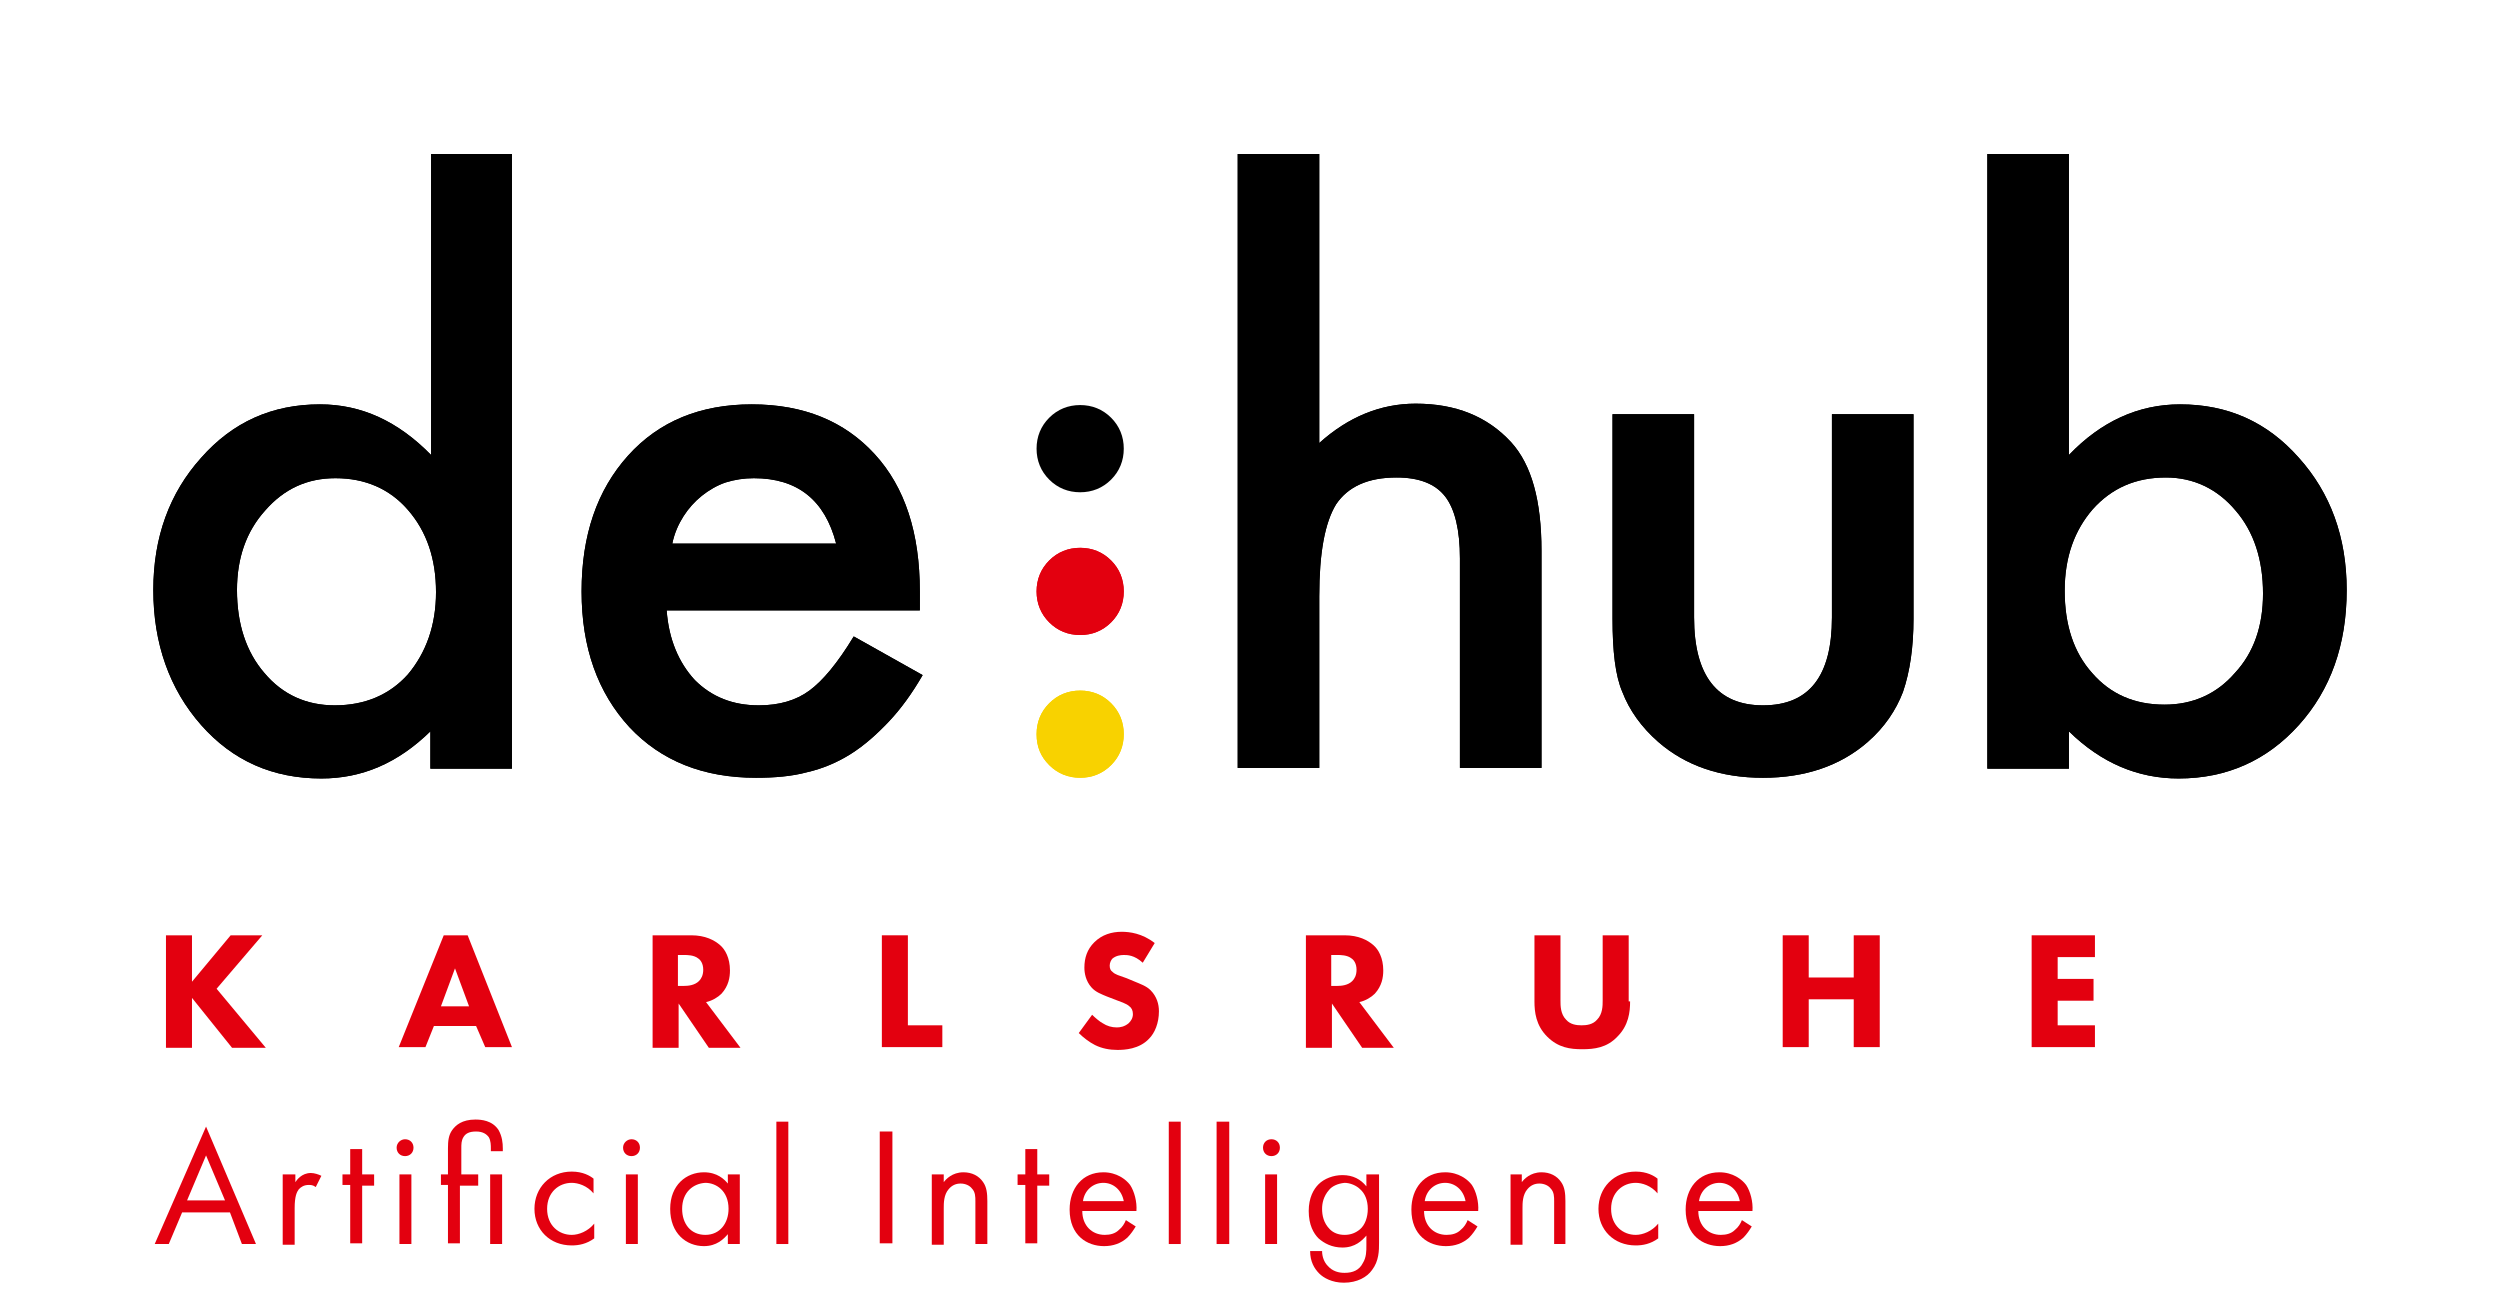
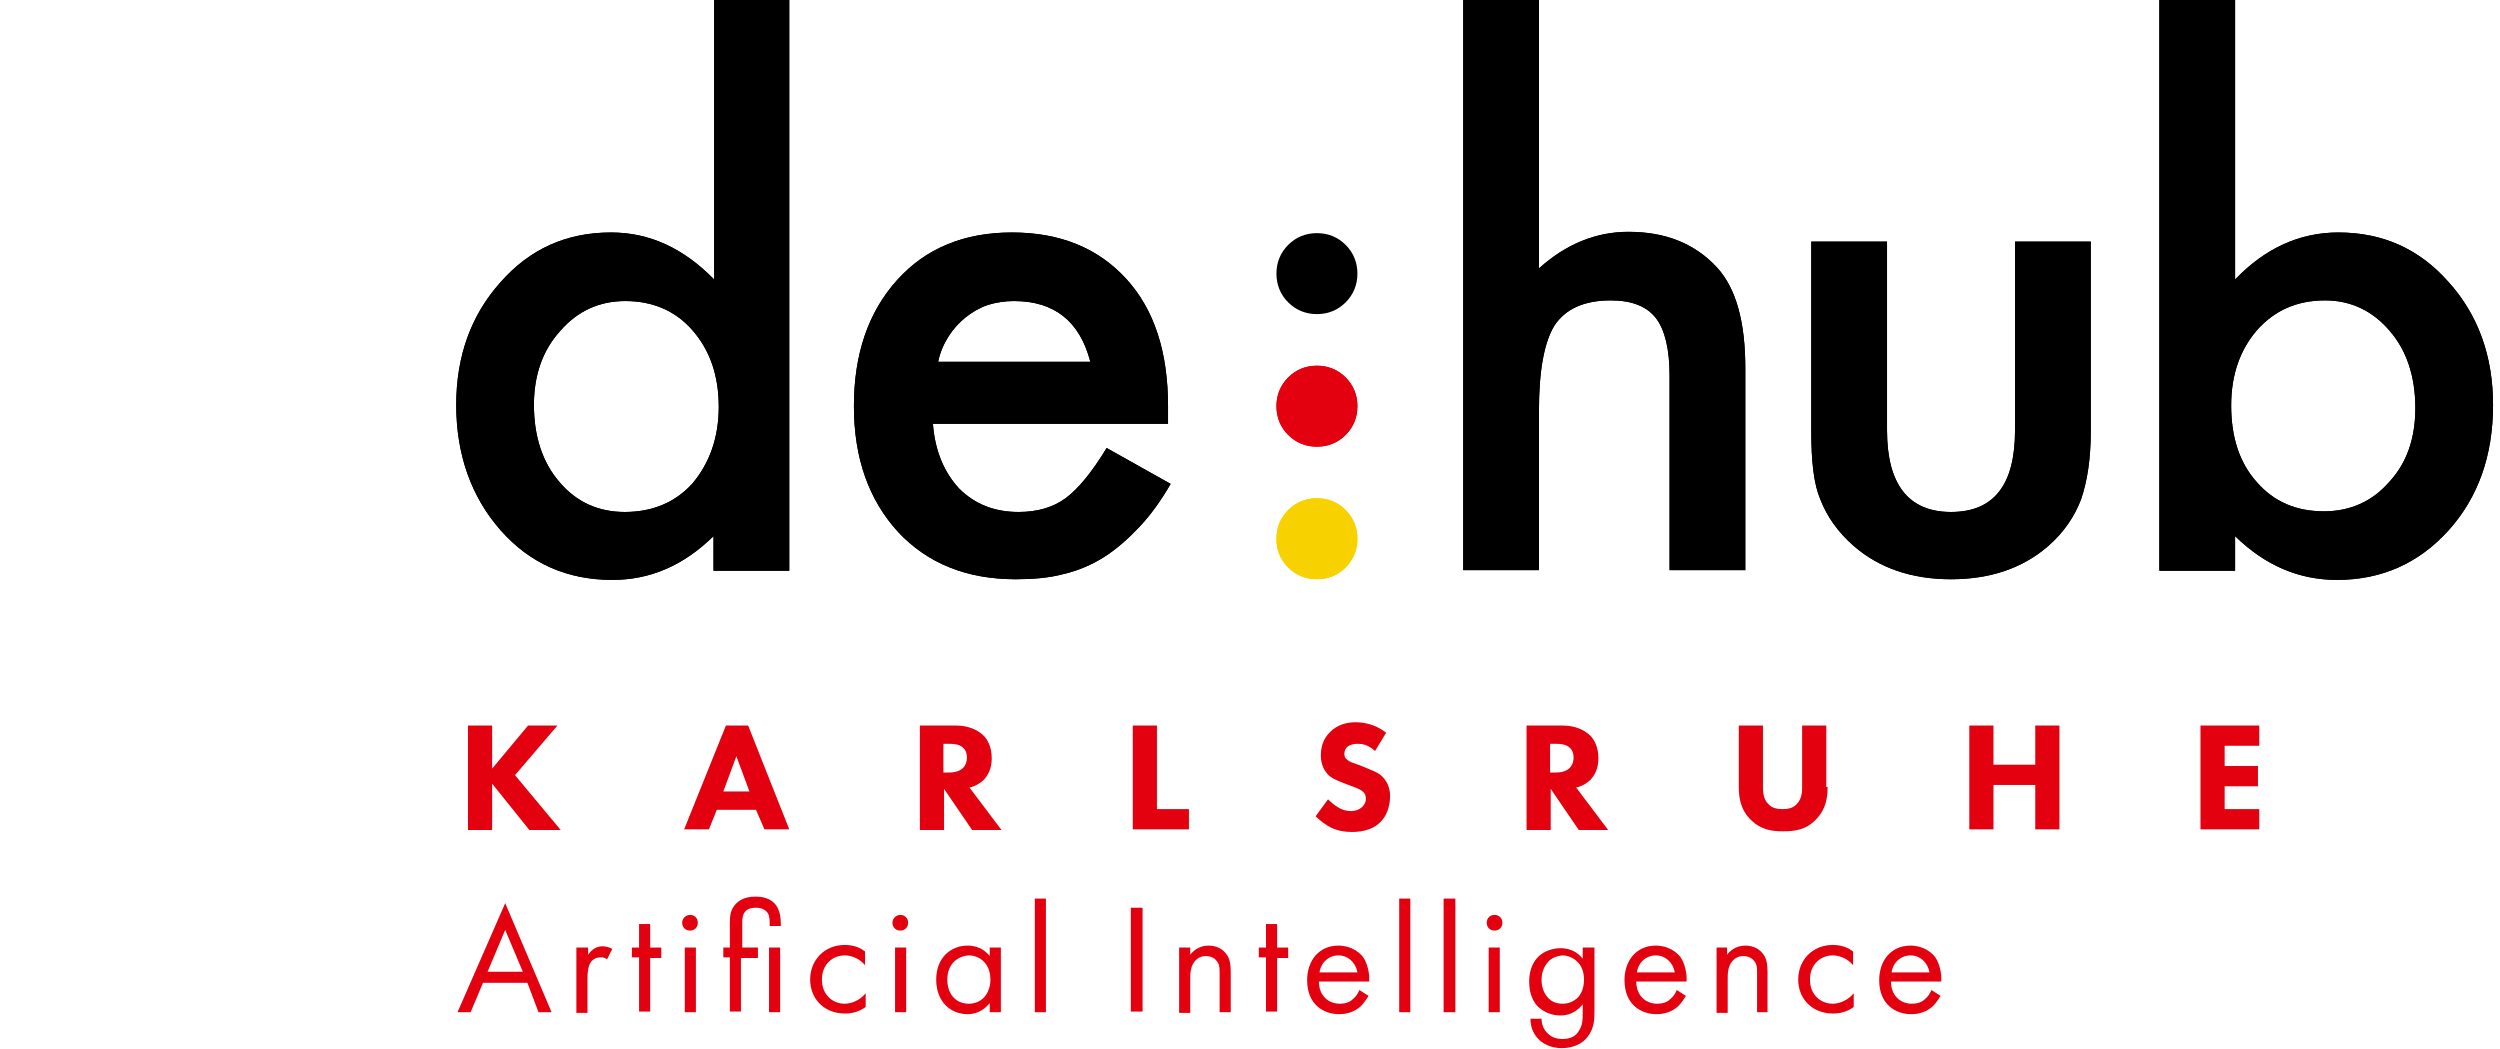
- <svg xmlns="http://www.w3.org/2000/svg" xmlns:xlink="http://www.w3.org/1999/xlink" version="1.1" id="Layer_1" x="0px" y="0px" viewBox="0 0 355.5 184.7" style="enable-background:new 0 0 355.5 184.7;" xml:space="preserve">
-   <style type="text/css">
+ <svg xmlns="http://www.w3.org/2000/svg" xmlns:xlink="http://www.w3.org/1999/xlink" version="1.1" id="Layer_1" x="0px" y="0px" viewBox="0 0 200 83.85" xml:space="preserve" width="200" height="83.85">
+   <defs id="defs165" />
+   <style type="text/css" id="style2">
	.st0{fill:#E3000F;}
	.st1{clip-path:url(#SVGID_1_);}
	.st2{clip-path:url(#SVGID_2_);}
	.st3{clip-path:url(#SVGID_3_);}
	.st4{clip-path:url(#SVGID_4_);}
	.st5{clip-path:url(#SVGID_5_);}
	.st6{clip-path:url(#SVGID_6_);fill:#E3000F;}
	.st7{clip-path:url(#SVGID_7_);fill:#F8D200;}
	.st8{clip-path:url(#SVGID_8_);}
</style>
-   <g>
-     <g>
-       <path class="st0" d="M27.3,139.6l5.5-6.6h4.5l-6.5,7.6l7,8.4H33l-5.7-7.1v7.1h-3.7V133h3.7V139.6z" />
-       <path class="st0" d="M67.7,145.9h-6l-1.2,3h-3.8l6.4-15.9h3.4l6.3,15.9h-3.8L67.7,145.9z M66.7,143.1l-2-5.4l-2,5.4H66.7z" />
-       <path class="st0" d="M98.3,133c2,0,3.3,0.7,4.1,1.4c0.7,0.6,1.4,1.8,1.4,3.6c0,1-0.2,2.2-1.2,3.3c-0.5,0.5-1.3,1-2.2,1.2l4.9,6.5    h-4.5l-4.3-6.3v6.3h-3.7V133H98.3z M96.4,140.2h0.8c0.7,0,1.6-0.1,2.2-0.7c0.3-0.3,0.6-0.8,0.6-1.6c0-0.9-0.4-1.4-0.7-1.6    c-0.6-0.5-1.6-0.5-2-0.5h-0.9V140.2z" />
-       <path class="st0" d="M129.1,133v12.8h4.9v3.1h-8.6V133H129.1z" />
-       <path class="st0" d="M162.5,136.9c-1.2-1.1-2.2-1.1-2.7-1.1c-0.5,0-1.1,0.1-1.6,0.5c-0.2,0.2-0.4,0.6-0.4,1c0,0.4,0.1,0.7,0.4,0.9    c0.4,0.4,0.9,0.5,2,0.9l1.2,0.5c0.7,0.3,1.6,0.6,2.2,1.2c0.9,0.9,1.2,2,1.2,3c0,1.7-0.6,3.1-1.4,3.9c-1.4,1.5-3.5,1.6-4.5,1.6    c-1.1,0-2.2-0.2-3.2-0.7c-0.8-0.4-1.7-1.1-2.3-1.7l1.9-2.6c0.4,0.4,1.1,1,1.5,1.2c0.6,0.4,1.3,0.6,2,0.6c0.5,0,1.1-0.1,1.7-0.6    c0.3-0.3,0.6-0.7,0.6-1.3c0-0.5-0.2-0.9-0.5-1.1c-0.4-0.4-1.4-0.7-1.9-0.9l-1.3-0.5c-0.7-0.3-1.6-0.6-2.2-1.3c-0.8-0.9-1-2-1-2.8    c0-1.4,0.4-2.6,1.4-3.6c1.1-1.1,2.5-1.5,3.9-1.5c1.1,0,2.9,0.2,4.7,1.6L162.5,136.9z" />
-       <path class="st0" d="M191.2,133c2,0,3.3,0.7,4.1,1.4c0.7,0.6,1.4,1.8,1.4,3.6c0,1-0.2,2.2-1.2,3.3c-0.5,0.5-1.3,1-2.2,1.2l4.9,6.5    h-4.5l-4.3-6.3v6.3h-3.7V133H191.2z M189.3,140.2h0.8c0.7,0,1.6-0.1,2.2-0.7c0.3-0.3,0.6-0.8,0.6-1.6c0-0.9-0.4-1.4-0.7-1.6    c-0.6-0.5-1.6-0.5-2-0.5h-0.9V140.2z" />
-       <path class="st0" d="M231.8,142.4c0,1.5-0.2,3.4-1.8,5c-1.5,1.6-3.3,1.8-5,1.8c-1.7,0-3.4-0.2-5-1.8c-1.6-1.6-1.8-3.5-1.8-5V133    h3.7v9.3c0,0.7,0,1.9,0.8,2.7c0.6,0.7,1.5,0.8,2.2,0.8c0.7,0,1.6-0.1,2.2-0.8c0.8-0.8,0.8-2,0.8-2.7V133h3.7V142.4z" />
-       <path class="st0" d="M257.2,139h6.4V133h3.7v15.9h-3.7v-6.8h-6.4v6.8h-3.7V133h3.7V139z" />
-       <path class="st0" d="M297.9,136.1h-5.3v3.1h5.1v3.1h-5.1v3.5h5.3v3.1h-9V133h9V136.1z" />
-       <path class="st0" d="M32.7,172.4h-6.8l-1.9,4.5h-2l7.3-16.7l7.1,16.7h-2L32.7,172.4z M32,170.7l-2.7-6.4l-2.7,6.4H32z" />
-       <path class="st0" d="M40.3,167H42v1.1c0.2-0.3,0.9-1.3,2.2-1.3c0.5,0,1.1,0.2,1.5,0.4l-0.8,1.6c-0.4-0.3-0.7-0.3-1-0.3    c-0.7,0-1.1,0.3-1.4,0.6c-0.3,0.4-0.6,1-0.6,2.7v5.2h-1.7V167z" />
-       <path class="st0" d="M51.5,168.5v8.3h-1.7v-8.3h-1.1V167h1.1v-3.6h1.7v3.6h1.7v1.6H51.5z" />
-       <path class="st0" d="M57.6,162c0.7,0,1.2,0.5,1.2,1.2c0,0.7-0.5,1.2-1.2,1.2c-0.7,0-1.2-0.5-1.2-1.2C56.4,162.5,57,162,57.6,162z     M58.5,167v9.9h-1.7V167H58.5z" />
-       <path class="st0" d="M65.4,168.5v8.3h-1.7v-8.3h-1V167h1v-3.7c0-1.1,0.1-1.9,0.6-2.6c0.5-0.7,1.4-1.5,3.3-1.5    c0.8,0,2.4,0.1,3.3,1.5c0.5,0.9,0.6,1.8,0.6,2.6v0.4h-1.7v-0.4c0-0.4,0-1.1-0.3-1.6c-0.3-0.4-0.8-0.8-1.8-0.8    c-1,0-1.5,0.3-1.8,0.8c-0.3,0.5-0.3,1-0.3,1.6v3.7h2.4v1.6H65.4z M71.4,167v9.9h-1.7V167H71.4z" />
-       <path class="st0" d="M84.4,169.7c-0.9-1.1-2.2-1.5-3.1-1.5c-1.8,0-3.5,1.3-3.5,3.7c0,2.4,1.7,3.7,3.5,3.7c1,0,2.3-0.5,3.2-1.6v2.1    c-1.1,0.8-2.2,1-3.2,1c-3.1,0-5.3-2.2-5.3-5.2c0-3,2.2-5.3,5.3-5.3c1.6,0,2.6,0.6,3.1,1V169.7z" />
-       <path class="st0" d="M89.8,162c0.7,0,1.2,0.5,1.2,1.2c0,0.7-0.5,1.2-1.2,1.2c-0.7,0-1.2-0.5-1.2-1.2C88.6,162.5,89.2,162,89.8,162    z M90.7,167v9.9H89V167H90.7z" />
-       <path class="st0" d="M103.5,167h1.7v9.9h-1.7v-1.4c-0.6,0.7-1.6,1.7-3.4,1.7c-2.5,0-4.8-1.8-4.8-5.3c0-3.4,2.3-5.2,4.8-5.2    c1.9,0,2.9,1,3.4,1.6V167z M97,171.9c0,2.1,1.2,3.7,3.3,3.7c2.1,0,3.3-1.7,3.3-3.7c0-2.6-1.8-3.7-3.3-3.7    C98.6,168.3,97,169.5,97,171.9z" />
-       <path class="st0" d="M112.1,159.5v17.4h-1.7v-17.4H112.1z" />
-       <path class="st0" d="M126.9,160.9v15.9h-1.8v-15.9H126.9z" />
-       <path class="st0" d="M132.5,167h1.7v1.1c0.3-0.4,1.2-1.4,2.8-1.4c1.2,0,2.2,0.5,2.8,1.4c0.5,0.7,0.6,1.6,0.6,2.7v6.1h-1.7v-6.1    c0-0.6,0-1.3-0.5-1.8c-0.3-0.4-0.9-0.7-1.6-0.7c-0.6,0-1.2,0.2-1.7,0.8c-0.7,0.8-0.7,2-0.7,2.7v5.2h-1.7V167z" />
-       <path class="st0" d="M147.5,168.5v8.3h-1.7v-8.3h-1.1V167h1.1v-3.6h1.7v3.6h1.7v1.6H147.5z" />
-       <path class="st0" d="M161.5,174.4c-0.3,0.5-0.7,1.1-1.2,1.6c-0.9,0.8-2,1.2-3.3,1.2c-2.4,0-4.9-1.5-4.9-5.2c0-3,1.8-5.3,4.8-5.3    c1.9,0,3.2,1,3.8,1.8c0.6,0.9,1,2.4,0.9,3.7h-7.7c0,2.1,1.4,3.4,3.2,3.4c0.8,0,1.5-0.2,2-0.7c0.5-0.4,0.8-0.9,1-1.4L161.5,174.4z     M159.8,170.8c-0.3-1.6-1.5-2.6-2.9-2.6c-1.5,0-2.7,1.1-2.9,2.6H159.8z" />
-       <path class="st0" d="M167.9,159.5v17.4h-1.7v-17.4H167.9z" />
-       <path class="st0" d="M174.8,159.5v17.4H173v-17.4H174.8z" />
-       <path class="st0" d="M180.8,162c0.7,0,1.2,0.5,1.2,1.2c0,0.7-0.5,1.2-1.2,1.2s-1.2-0.5-1.2-1.2C179.6,162.5,180.1,162,180.8,162z     M181.6,167v9.9h-1.7V167H181.6z" />
-       <path class="st0" d="M194.4,167h1.7v9.7c0,1.1,0,2.6-1,3.9c-0.7,1-2.1,1.8-4,1.8c-1.7,0-2.9-0.7-3.5-1.3c-0.7-0.7-1.3-1.7-1.3-3.2    h1.7c0,0.8,0.3,1.6,0.8,2.1c0.7,0.8,1.6,1,2.4,1c1.2,0,2.1-0.4,2.6-1.4c0.5-0.8,0.5-1.7,0.5-2.5v-1.4c-0.6,0.7-1.6,1.7-3.4,1.7    c-1.5,0-2.6-0.6-3.4-1.3c-0.7-0.7-1.4-1.9-1.4-3.9c0-1.9,0.7-3.1,1.4-3.8c0.8-0.8,2.1-1.3,3.4-1.3c1.5,0,2.6,0.6,3.4,1.6V167z     M189,169.2c-0.8,0.9-1,1.9-1,2.7c0,0.9,0.2,2,1.1,2.9c0.5,0.5,1.2,0.8,2.1,0.8s1.6-0.3,2.2-0.8c0.7-0.6,1.1-1.7,1.1-2.9    c0-1.2-0.4-2.2-1.1-2.8c-0.5-0.5-1.4-0.9-2.2-0.9C190.2,168.3,189.4,168.7,189,169.2z" />
-       <path class="st0" d="M210.1,174.4c-0.3,0.5-0.7,1.1-1.2,1.6c-0.9,0.8-2,1.2-3.3,1.2c-2.4,0-4.9-1.5-4.9-5.2c0-3,1.8-5.3,4.8-5.3    c1.9,0,3.2,1,3.8,1.8c0.6,0.9,1,2.4,0.9,3.7h-7.7c0,2.1,1.4,3.4,3.2,3.4c0.8,0,1.5-0.2,2-0.7c0.5-0.4,0.8-0.9,1-1.4L210.1,174.4z     M208.4,170.8c-0.3-1.6-1.5-2.6-2.9-2.6c-1.5,0-2.7,1.1-2.9,2.6H208.4z" />
-       <path class="st0" d="M214.7,167h1.7v1.1c0.3-0.4,1.2-1.4,2.8-1.4c1.2,0,2.2,0.5,2.8,1.4c0.5,0.7,0.6,1.6,0.6,2.7v6.1H221v-6.1    c0-0.6,0-1.3-0.5-1.8c-0.3-0.4-0.9-0.7-1.6-0.7c-0.6,0-1.2,0.2-1.7,0.8c-0.7,0.8-0.7,2-0.7,2.7v5.2h-1.7V167z" />
-       <path class="st0" d="M235.7,169.7c-0.9-1.1-2.2-1.5-3.1-1.5c-1.8,0-3.5,1.3-3.5,3.7c0,2.4,1.7,3.7,3.5,3.7c1,0,2.3-0.5,3.2-1.6    v2.1c-1.1,0.8-2.2,1-3.2,1c-3.1,0-5.3-2.2-5.3-5.2c0-3,2.2-5.3,5.3-5.3c1.6,0,2.6,0.6,3.1,1V169.7z" />
-       <path class="st0" d="M249.1,174.4c-0.3,0.5-0.7,1.1-1.2,1.6c-0.9,0.8-2,1.2-3.3,1.2c-2.4,0-4.9-1.5-4.9-5.2c0-3,1.8-5.3,4.8-5.3    c1.9,0,3.2,1,3.8,1.8c0.6,0.9,1,2.4,0.9,3.7h-7.7c0,2.1,1.4,3.4,3.2,3.4c0.8,0,1.5-0.2,2-0.7c0.5-0.4,0.8-0.9,1-1.4L249.1,174.4z     M247.4,170.8c-0.3-1.6-1.5-2.6-2.9-2.6c-1.5,0-2.7,1.1-2.9,2.6H247.4z" />
+   <g id="g160" transform="matrix(0.522431,0,0,0.522431,25.10854,-11.44124)">
+     <g id="g64">
+       <path class="st0" d="m 27.3,139.6 5.5,-6.6 h 4.5 l -6.5,7.6 7,8.4 H 33 l -5.7,-7.1 v 7.1 h -3.7 v -16 h 3.7 z" id="path4" />
+       <path class="st0" d="m 67.7,145.9 h -6 l -1.2,3 H 56.7 L 63.1,133 h 3.4 l 6.3,15.9 H 69 Z m -1,-2.8 -2,-5.4 -2,5.4 z" id="path6" />
+       <path class="st0" d="m 98.3,133 c 2,0 3.3,0.7 4.1,1.4 0.7,0.6 1.4,1.8 1.4,3.6 0,1 -0.2,2.2 -1.2,3.3 -0.5,0.5 -1.3,1 -2.2,1.2 l 4.9,6.5 h -4.5 l -4.3,-6.3 v 6.3 h -3.7 v -16 z m -1.9,7.2 h 0.8 c 0.7,0 1.6,-0.1 2.2,-0.7 0.3,-0.3 0.6,-0.8 0.6,-1.6 0,-0.9 -0.4,-1.4 -0.7,-1.6 -0.6,-0.5 -1.6,-0.5 -2,-0.5 h -0.9 z" id="path8" />
+       <path class="st0" d="m 129.1,133 v 12.8 h 4.9 v 3.1 h -8.6 V 133 Z" id="path10" />
+       <path class="st0" d="m 162.5,136.9 c -1.2,-1.1 -2.2,-1.1 -2.7,-1.1 -0.5,0 -1.1,0.1 -1.6,0.5 -0.2,0.2 -0.4,0.6 -0.4,1 0,0.4 0.1,0.7 0.4,0.9 0.4,0.4 0.9,0.5 2,0.9 l 1.2,0.5 c 0.7,0.3 1.6,0.6 2.2,1.2 0.9,0.9 1.2,2 1.2,3 0,1.7 -0.6,3.1 -1.4,3.9 -1.4,1.5 -3.5,1.6 -4.5,1.6 -1.1,0 -2.2,-0.2 -3.2,-0.7 -0.8,-0.4 -1.7,-1.1 -2.3,-1.7 l 1.9,-2.6 c 0.4,0.4 1.1,1 1.5,1.2 0.6,0.4 1.3,0.6 2,0.6 0.5,0 1.1,-0.1 1.7,-0.6 0.3,-0.3 0.6,-0.7 0.6,-1.3 0,-0.5 -0.2,-0.9 -0.5,-1.1 -0.4,-0.4 -1.4,-0.7 -1.9,-0.9 l -1.3,-0.5 c -0.7,-0.3 -1.6,-0.6 -2.2,-1.3 -0.8,-0.9 -1,-2 -1,-2.8 0,-1.4 0.4,-2.6 1.4,-3.6 1.1,-1.1 2.5,-1.5 3.9,-1.5 1.1,0 2.9,0.2 4.7,1.6 z" id="path12" />
+       <path class="st0" d="m 191.2,133 c 2,0 3.3,0.7 4.1,1.4 0.7,0.6 1.4,1.8 1.4,3.6 0,1 -0.2,2.2 -1.2,3.3 -0.5,0.5 -1.3,1 -2.2,1.2 l 4.9,6.5 h -4.5 l -4.3,-6.3 v 6.3 h -3.7 v -16 z m -1.9,7.2 h 0.8 c 0.7,0 1.6,-0.1 2.2,-0.7 0.3,-0.3 0.6,-0.8 0.6,-1.6 0,-0.9 -0.4,-1.4 -0.7,-1.6 -0.6,-0.5 -1.6,-0.5 -2,-0.5 h -0.9 z" id="path14" />
+       <path class="st0" d="m 231.8,142.4 c 0,1.5 -0.2,3.4 -1.8,5 -1.5,1.6 -3.3,1.8 -5,1.8 -1.7,0 -3.4,-0.2 -5,-1.8 -1.6,-1.6 -1.8,-3.5 -1.8,-5 V 133 h 3.7 v 9.3 c 0,0.7 0,1.9 0.8,2.7 0.6,0.7 1.5,0.8 2.2,0.8 0.7,0 1.6,-0.1 2.2,-0.8 0.8,-0.8 0.8,-2 0.8,-2.7 V 133 h 3.7 v 9.4 z" id="path16" />
+       <path class="st0" d="m 257.2,139 h 6.4 v -6 h 3.7 v 15.9 h -3.7 v -6.8 h -6.4 v 6.8 h -3.7 V 133 h 3.7 z" id="path18" />
+       <path class="st0" d="m 297.9,136.1 h -5.3 v 3.1 h 5.1 v 3.1 h -5.1 v 3.5 h 5.3 v 3.1 h -9 V 133 h 9 z" id="path20" />
+       <path class="st0" d="m 32.7,172.4 h -6.8 l -1.9,4.5 h -2 l 7.3,-16.7 7.1,16.7 h -2 z m -0.7,-1.7 -2.7,-6.4 -2.7,6.4 z" id="path22" />
+       <path class="st0" d="M 40.3,167 H 42 v 1.1 c 0.2,-0.3 0.9,-1.3 2.2,-1.3 0.5,0 1.1,0.2 1.5,0.4 l -0.8,1.6 c -0.4,-0.3 -0.7,-0.3 -1,-0.3 -0.7,0 -1.1,0.3 -1.4,0.6 -0.3,0.4 -0.6,1 -0.6,2.7 v 5.2 h -1.7 v -10 z" id="path24" />
+       <path class="st0" d="m 51.5,168.5 v 8.3 h -1.7 v -8.3 H 48.7 V 167 h 1.1 v -3.6 h 1.7 v 3.6 h 1.7 v 1.6 h -1.7 z" id="path26" />
+       <path class="st0" d="m 57.6,162 c 0.7,0 1.2,0.5 1.2,1.2 0,0.7 -0.5,1.2 -1.2,1.2 -0.7,0 -1.2,-0.5 -1.2,-1.2 0,-0.7 0.6,-1.2 1.2,-1.2 z m 0.9,5 v 9.9 H 56.8 V 167 Z" id="path28" />
+       <path class="st0" d="m 65.4,168.5 v 8.3 h -1.7 v -8.3 h -1 V 167 h 1 v -3.7 c 0,-1.1 0.1,-1.9 0.6,-2.6 0.5,-0.7 1.4,-1.5 3.3,-1.5 0.8,0 2.4,0.1 3.3,1.5 0.5,0.9 0.6,1.8 0.6,2.6 v 0.4 h -1.7 v -0.4 c 0,-0.4 0,-1.1 -0.3,-1.6 -0.3,-0.4 -0.8,-0.8 -1.8,-0.8 -1,0 -1.5,0.3 -1.8,0.8 -0.3,0.5 -0.3,1 -0.3,1.6 V 167 H 68 v 1.6 h -2.6 z m 6,-1.5 v 9.9 H 69.7 V 167 Z" id="path30" />
+       <path class="st0" d="m 84.4,169.7 c -0.9,-1.1 -2.2,-1.5 -3.1,-1.5 -1.8,0 -3.5,1.3 -3.5,3.7 0,2.4 1.7,3.7 3.5,3.7 1,0 2.3,-0.5 3.2,-1.6 v 2.1 c -1.1,0.8 -2.2,1 -3.2,1 -3.1,0 -5.3,-2.2 -5.3,-5.2 0,-3 2.2,-5.3 5.3,-5.3 1.6,0 2.6,0.6 3.1,1 z" id="path32" />
+       <path class="st0" d="m 89.8,162 c 0.7,0 1.2,0.5 1.2,1.2 0,0.7 -0.5,1.2 -1.2,1.2 -0.7,0 -1.2,-0.5 -1.2,-1.2 0,-0.7 0.6,-1.2 1.2,-1.2 z m 0.9,5 v 9.9 H 89 V 167 Z" id="path34" />
+       <path class="st0" d="m 103.5,167 h 1.7 v 9.9 h -1.7 v -1.4 c -0.6,0.7 -1.6,1.7 -3.4,1.7 -2.5,0 -4.8,-1.8 -4.8,-5.3 0,-3.4 2.3,-5.2 4.8,-5.2 1.9,0 2.9,1 3.4,1.6 z m -6.5,4.9 c 0,2.1 1.2,3.7 3.3,3.7 2.1,0 3.3,-1.7 3.3,-3.7 0,-2.6 -1.8,-3.7 -3.3,-3.7 -1.7,0.1 -3.3,1.3 -3.3,3.7 z" id="path36" />
+       <path class="st0" d="m 112.1,159.5 v 17.4 h -1.7 v -17.4 z" id="path38" />
+       <path class="st0" d="m 126.9,160.9 v 15.9 h -1.8 v -15.9 z" id="path40" />
+       <path class="st0" d="m 132.5,167 h 1.7 v 1.1 c 0.3,-0.4 1.2,-1.4 2.8,-1.4 1.2,0 2.2,0.5 2.8,1.4 0.5,0.7 0.6,1.6 0.6,2.7 v 6.1 h -1.7 v -6.1 c 0,-0.6 0,-1.3 -0.5,-1.8 -0.3,-0.4 -0.9,-0.7 -1.6,-0.7 -0.6,0 -1.2,0.2 -1.7,0.8 -0.7,0.8 -0.7,2 -0.7,2.7 v 5.2 h -1.7 z" id="path42" />
+       <path class="st0" d="m 147.5,168.5 v 8.3 h -1.7 v -8.3 h -1.1 V 167 h 1.1 v -3.6 h 1.7 v 3.6 h 1.7 v 1.6 h -1.7 z" id="path44" />
+       <path class="st0" d="m 161.5,174.4 c -0.3,0.5 -0.7,1.1 -1.2,1.6 -0.9,0.8 -2,1.2 -3.3,1.2 -2.4,0 -4.9,-1.5 -4.9,-5.2 0,-3 1.8,-5.3 4.8,-5.3 1.9,0 3.2,1 3.8,1.8 0.6,0.9 1,2.4 0.9,3.7 h -7.7 c 0,2.1 1.4,3.4 3.2,3.4 0.8,0 1.5,-0.2 2,-0.7 0.5,-0.4 0.8,-0.9 1,-1.4 z m -1.7,-3.6 c -0.3,-1.6 -1.5,-2.6 -2.9,-2.6 -1.5,0 -2.7,1.1 -2.9,2.6 z" id="path46" />
+       <path class="st0" d="m 167.9,159.5 v 17.4 h -1.7 v -17.4 z" id="path48" />
+       <path class="st0" d="m 174.8,159.5 v 17.4 H 173 v -17.4 z" id="path50" />
+       <path class="st0" d="m 180.8,162 c 0.7,0 1.2,0.5 1.2,1.2 0,0.7 -0.5,1.2 -1.2,1.2 -0.7,0 -1.2,-0.5 -1.2,-1.2 0,-0.7 0.5,-1.2 1.2,-1.2 z m 0.8,5 v 9.9 h -1.7 V 167 Z" id="path52" />
+       <path class="st0" d="m 194.4,167 h 1.7 v 9.7 c 0,1.1 0,2.6 -1,3.9 -0.7,1 -2.1,1.8 -4,1.8 -1.7,0 -2.9,-0.7 -3.5,-1.3 -0.7,-0.7 -1.3,-1.7 -1.3,-3.2 h 1.7 c 0,0.8 0.3,1.6 0.8,2.1 0.7,0.8 1.6,1 2.4,1 1.2,0 2.1,-0.4 2.6,-1.4 0.5,-0.8 0.5,-1.7 0.5,-2.5 v -1.4 c -0.6,0.7 -1.6,1.7 -3.4,1.7 -1.5,0 -2.6,-0.6 -3.4,-1.3 -0.7,-0.7 -1.4,-1.9 -1.4,-3.9 0,-1.9 0.7,-3.1 1.4,-3.8 0.8,-0.8 2.1,-1.3 3.4,-1.3 1.5,0 2.6,0.6 3.4,1.6 V 167 Z m -5.4,2.2 c -0.8,0.9 -1,1.9 -1,2.7 0,0.9 0.2,2 1.1,2.9 0.5,0.5 1.2,0.8 2.1,0.8 0.9,0 1.6,-0.3 2.2,-0.8 0.7,-0.6 1.1,-1.7 1.1,-2.9 0,-1.2 -0.4,-2.2 -1.1,-2.8 -0.5,-0.5 -1.4,-0.9 -2.2,-0.9 -1,0.1 -1.8,0.5 -2.2,1 z" id="path54" />
+       <path class="st0" d="m 210.1,174.4 c -0.3,0.5 -0.7,1.1 -1.2,1.6 -0.9,0.8 -2,1.2 -3.3,1.2 -2.4,0 -4.9,-1.5 -4.9,-5.2 0,-3 1.8,-5.3 4.8,-5.3 1.9,0 3.2,1 3.8,1.8 0.6,0.9 1,2.4 0.9,3.7 h -7.7 c 0,2.1 1.4,3.4 3.2,3.4 0.8,0 1.5,-0.2 2,-0.7 0.5,-0.4 0.8,-0.9 1,-1.4 z m -1.7,-3.6 c -0.3,-1.6 -1.5,-2.6 -2.9,-2.6 -1.5,0 -2.7,1.1 -2.9,2.6 z" id="path56" />
+       <path class="st0" d="m 214.7,167 h 1.7 v 1.1 c 0.3,-0.4 1.2,-1.4 2.8,-1.4 1.2,0 2.2,0.5 2.8,1.4 0.5,0.7 0.6,1.6 0.6,2.7 v 6.1 H 221 v -6.1 c 0,-0.6 0,-1.3 -0.5,-1.8 -0.3,-0.4 -0.9,-0.7 -1.6,-0.7 -0.6,0 -1.2,0.2 -1.7,0.8 -0.7,0.8 -0.7,2 -0.7,2.7 v 5.2 h -1.7 v -10 z" id="path58" />
+       <path class="st0" d="m 235.7,169.7 c -0.9,-1.1 -2.2,-1.5 -3.1,-1.5 -1.8,0 -3.5,1.3 -3.5,3.7 0,2.4 1.7,3.7 3.5,3.7 1,0 2.3,-0.5 3.2,-1.6 v 2.1 c -1.1,0.8 -2.2,1 -3.2,1 -3.1,0 -5.3,-2.2 -5.3,-5.2 0,-3 2.2,-5.3 5.3,-5.3 1.6,0 2.6,0.6 3.1,1 z" id="path60" />
+       <path class="st0" d="m 249.1,174.4 c -0.3,0.5 -0.7,1.1 -1.2,1.6 -0.9,0.8 -2,1.2 -3.3,1.2 -2.4,0 -4.9,-1.5 -4.9,-5.2 0,-3 1.8,-5.3 4.8,-5.3 1.9,0 3.2,1 3.8,1.8 0.6,0.9 1,2.4 0.9,3.7 h -7.7 c 0,2.1 1.4,3.4 3.2,3.4 0.8,0 1.5,-0.2 2,-0.7 0.5,-0.4 0.8,-0.9 1,-1.4 z m -1.7,-3.6 c -0.3,-1.6 -1.5,-2.6 -2.9,-2.6 -1.5,0 -2.7,1.1 -2.9,2.6 z" id="path62" />
    </g>
-     <g>
-       <defs>
-         <path id="SVGID_32_" d="M61.2,21.9h11.6v87.4H61.2V104c-4.6,4.5-9.7,6.7-15.5,6.7c-6.9,0-12.6-2.5-17.1-7.6     c-4.5-5.1-6.8-11.6-6.8-19.2c0-7.5,2.3-13.8,6.8-18.8c4.5-5.1,10.1-7.6,16.9-7.6c5.9,0,11.1,2.4,15.8,7.2V21.9z M33.7,83.9     c0,4.8,1.3,8.8,3.9,11.8c2.6,3.1,6,4.6,10,4.6c4.3,0,7.8-1.5,10.4-4.4c2.6-3.1,4-7,4-11.7c0-4.7-1.3-8.6-4-11.7     c-2.6-3-6.1-4.5-10.3-4.5c-4,0-7.3,1.5-10,4.6C35,75.6,33.7,79.4,33.7,83.9z" />
+     <g id="g76">
+       <defs id="defs67">
+         <path id="SVGID_32_" d="m 61.2,21.9 h 11.6 v 87.4 H 61.2 V 104 c -4.6,4.5 -9.7,6.7 -15.5,6.7 -6.9,0 -12.6,-2.5 -17.1,-7.6 -4.5,-5.1 -6.8,-11.6 -6.8,-19.2 0,-7.5 2.3,-13.8 6.8,-18.8 4.5,-5.1 10.1,-7.6 16.9,-7.6 5.9,0 11.1,2.4 15.8,7.2 V 21.9 Z m -27.5,62 c 0,4.8 1.3,8.8 3.9,11.8 2.6,3.1 6,4.6 10,4.6 4.3,0 7.8,-1.5 10.4,-4.4 2.6,-3.1 4,-7 4,-11.7 0,-4.7 -1.3,-8.6 -4,-11.7 -2.6,-3 -6.1,-4.5 -10.3,-4.5 -4,0 -7.3,1.5 -10,4.6 -2.7,3 -4,6.8 -4,11.3 z" />
      </defs>
-       <use xlink:href="#SVGID_32_" style="overflow:visible;fill-rule:evenodd;clip-rule:evenodd;" />
+       <use xlink:href="#SVGID_32_" style="clip-rule:evenodd;overflow:visible;fill-rule:evenodd" id="use69" x="0" y="0" width="100%" height="100%" />
      <clipPath id="SVGID_1_">
-         <use xlink:href="#SVGID_32_" style="overflow:visible;" />
+         <use xlink:href="#SVGID_32_" style="overflow:visible" id="use71" x="0" y="0" width="100%" height="100%" />
      </clipPath>
-       <rect y="0" class="st1" width="94.7" height="132.5" />
+       <rect y="0" class="st1" width="94.7" height="132.5" clip-path="url(#SVGID_1_)" id="rect74" x="0" />
    </g>
-     <g>
-       <defs>
-         <path id="SVGID_31_" d="M130.8,86.8h-36c0.3,4.1,1.7,7.4,4,9.9c2.4,2.4,5.4,3.6,9.1,3.6c2.9,0,5.3-0.7,7.2-2.1     c1.9-1.4,4-3.9,6.3-7.7l9.8,5.5c-1.5,2.6-3.1,4.8-4.8,6.6c-1.7,1.8-3.5,3.4-5.4,4.6c-1.9,1.2-4,2.1-6.2,2.6     c-2.2,0.6-4.7,0.8-7.3,0.8c-7.5,0-13.5-2.4-18-7.2c-4.5-4.9-6.8-11.3-6.8-19.3c0-8,2.2-14.4,6.6-19.3c4.4-4.9,10.3-7.3,17.6-7.3     c7.4,0,13.2,2.4,17.5,7.1c4.3,4.7,6.4,11.2,6.4,19.5L130.8,86.8z M118.9,77.3c-1.6-6.2-5.5-9.3-11.7-9.3c-1.4,0-2.7,0.2-4,0.6     c-1.2,0.4-2.4,1.1-3.4,1.9c-1,0.8-1.9,1.8-2.6,2.9c-0.7,1.1-1.3,2.4-1.6,3.9H118.9z" />
+     <g id="g88">
+       <defs id="defs79">
+         <path id="SVGID_31_" d="m 130.8,86.8 h -36 c 0.3,4.1 1.7,7.4 4,9.9 2.4,2.4 5.4,3.6 9.1,3.6 2.9,0 5.3,-0.7 7.2,-2.1 1.9,-1.4 4,-3.9 6.3,-7.7 l 9.8,5.5 c -1.5,2.6 -3.1,4.8 -4.8,6.6 -1.7,1.8 -3.5,3.4 -5.4,4.6 -1.9,1.2 -4,2.1 -6.2,2.6 -2.2,0.6 -4.7,0.8 -7.3,0.8 -7.5,0 -13.5,-2.4 -18,-7.2 -4.5,-4.9 -6.8,-11.3 -6.8,-19.3 0,-8 2.2,-14.4 6.6,-19.3 4.4,-4.9 10.3,-7.3 17.6,-7.3 7.4,0 13.2,2.4 17.5,7.1 4.3,4.7 6.4,11.2 6.4,19.5 z m -11.9,-9.5 c -1.6,-6.2 -5.5,-9.3 -11.7,-9.3 -1.4,0 -2.7,0.2 -4,0.6 -1.2,0.4 -2.4,1.1 -3.4,1.9 -1,0.8 -1.9,1.8 -2.6,2.9 -0.7,1.1 -1.3,2.4 -1.6,3.9 z" />
      </defs>
-       <use xlink:href="#SVGID_31_" style="overflow:visible;fill-rule:evenodd;clip-rule:evenodd;" />
+       <use xlink:href="#SVGID_31_" style="clip-rule:evenodd;overflow:visible;fill-rule:evenodd" id="use81" x="0" y="0" width="100%" height="100%" />
      <clipPath id="SVGID_2_">
-         <use xlink:href="#SVGID_31_" style="overflow:visible;" />
+         <use xlink:href="#SVGID_31_" style="overflow:visible" id="use83" x="0" y="0" width="100%" height="100%" />
      </clipPath>
-       <rect x="60.8" y="35.6" class="st2" width="92.3" height="97" />
+       <rect x="60.8" y="35.6" class="st2" width="92.3" height="97" clip-path="url(#SVGID_2_)" id="rect86" />
    </g>
-     <g>
-       <defs>
-         <path id="SVGID_30_" d="M176,21.9h11.6V63c4.1-3.7,8.7-5.6,13.7-5.6c5.7,0,10.2,1.8,13.6,5.5c2.9,3.2,4.3,8.3,4.3,15.4v30.9     h-11.6V79.4c0-4-0.7-7-2.1-8.8c-1.4-1.8-3.7-2.7-6.9-2.7c-4.1,0-6.9,1.3-8.6,3.8c-1.6,2.6-2.4,6.9-2.4,13.1v24.4H176V21.9" />
+     <g id="g100">
+       <defs id="defs91">
+         <path id="SVGID_30_" d="m 176,21.9 h 11.6 V 63 c 4.1,-3.7 8.7,-5.6 13.7,-5.6 5.7,0 10.2,1.8 13.6,5.5 2.9,3.2 4.3,8.3 4.3,15.4 v 30.9 H 207.6 V 79.4 c 0,-4 -0.7,-7 -2.1,-8.8 -1.4,-1.8 -3.7,-2.7 -6.9,-2.7 -4.1,0 -6.9,1.3 -8.6,3.8 -1.6,2.6 -2.4,6.9 -2.4,13.1 v 24.4 H 176 V 21.9" />
      </defs>
-       <use xlink:href="#SVGID_30_" style="overflow:visible;fill-rule:evenodd;clip-rule:evenodd;" />
+       <use xlink:href="#SVGID_30_" style="clip-rule:evenodd;overflow:visible;fill-rule:evenodd" id="use93" x="0" y="0" width="100%" height="100%" />
      <clipPath id="SVGID_3_">
-         <use xlink:href="#SVGID_30_" style="overflow:visible;" />
+         <use xlink:href="#SVGID_30_" style="overflow:visible" id="use95" x="0" y="0" width="100%" height="100%" />
      </clipPath>
-       <rect x="154.2" class="st3" width="86.9" height="131.1" />
+       <rect x="154.2" class="st3" width="86.9" height="131.1" clip-path="url(#SVGID_3_)" id="rect98" y="0" />
    </g>
-     <g>
-       <defs>
-         <path id="SVGID_29_" d="M240.9,58.9v28.9c0,8.3,3.3,12.5,9.8,12.5c6.6,0,9.8-4.2,9.8-12.5V58.9h11.6V88c0,4-0.5,7.5-1.5,10.4     c-1,2.6-2.6,5-5,7.1c-3.9,3.4-8.9,5.1-14.9,5.1c-6,0-11-1.7-14.9-5.1c-2.4-2.1-4.1-4.5-5.1-7.1c-1-2.3-1.4-5.8-1.4-10.4V58.9     H240.9" />
+     <g id="g112">
+       <defs id="defs103">
+         <path id="SVGID_29_" d="m 240.9,58.9 v 28.9 c 0,8.3 3.3,12.5 9.8,12.5 6.6,0 9.8,-4.2 9.8,-12.5 V 58.9 h 11.6 V 88 c 0,4 -0.5,7.5 -1.5,10.4 -1,2.6 -2.6,5 -5,7.1 -3.9,3.4 -8.9,5.1 -14.9,5.1 -6,0 -11,-1.7 -14.9,-5.1 -2.4,-2.1 -4.1,-4.5 -5.1,-7.1 -1,-2.3 -1.4,-5.8 -1.4,-10.4 V 58.9 h 11.6" />
      </defs>
-       <use xlink:href="#SVGID_29_" style="overflow:visible;fill-rule:evenodd;clip-rule:evenodd;" />
+       <use xlink:href="#SVGID_29_" style="clip-rule:evenodd;overflow:visible;fill-rule:evenodd" id="use105" x="0" y="0" width="100%" height="100%" />
      <clipPath id="SVGID_4_">
-         <use xlink:href="#SVGID_29_" style="overflow:visible;" />
+         <use xlink:href="#SVGID_29_" style="overflow:visible" id="use107" x="0" y="0" width="100%" height="100%" />
      </clipPath>
-       <rect x="207.5" y="37" class="st4" width="86.6" height="95.6" />
+       <rect x="207.5" y="37" class="st4" width="86.6" height="95.6" clip-path="url(#SVGID_4_)" id="rect110" />
    </g>
-     <g>
-       <defs>
-         <path id="SVGID_28_" d="M294.2,21.9v42.8c4.6-4.8,9.9-7.2,15.8-7.2c6.8,0,12.4,2.5,16.9,7.6c4.5,5,6.8,11.3,6.8,18.8     c0,7.8-2.3,14.2-6.8,19.2c-4.5,5-10.2,7.6-17.1,7.6c-5.8,0-11-2.2-15.6-6.7v5.3h-11.6V21.9H294.2z M321.8,84.4     c0-4.8-1.3-8.8-3.9-11.8c-2.6-3.1-6-4.7-9.9-4.7c-4.3,0-7.7,1.5-10.4,4.5c-2.6,3-4,6.8-4,11.6c0,4.9,1.3,8.8,3.9,11.7     c2.6,3,6,4.5,10.3,4.5c4,0,7.4-1.5,10-4.5C320.5,92.8,321.8,89,321.8,84.4z" />
+     <g id="g124">
+       <defs id="defs115">
+         <path id="SVGID_28_" d="m 294.2,21.9 v 42.8 c 4.6,-4.8 9.9,-7.2 15.8,-7.2 6.8,0 12.4,2.5 16.9,7.6 4.5,5 6.8,11.3 6.8,18.8 0,7.8 -2.3,14.2 -6.8,19.2 -4.5,5 -10.2,7.6 -17.1,7.6 -5.8,0 -11,-2.2 -15.6,-6.7 v 5.3 H 282.6 V 21.9 Z m 27.6,62.5 c 0,-4.8 -1.3,-8.8 -3.9,-11.8 -2.6,-3.1 -6,-4.7 -9.9,-4.7 -4.3,0 -7.7,1.5 -10.4,4.5 -2.6,3 -4,6.8 -4,11.6 0,4.9 1.3,8.8 3.9,11.7 2.6,3 6,4.5 10.3,4.5 4,0 7.4,-1.5 10,-4.5 2.7,-2.9 4,-6.7 4,-11.3 z" />
      </defs>
-       <use xlink:href="#SVGID_28_" style="overflow:visible;fill-rule:evenodd;clip-rule:evenodd;" />
+       <use xlink:href="#SVGID_28_" style="clip-rule:evenodd;overflow:visible;fill-rule:evenodd" id="use117" x="0" y="0" width="100%" height="100%" />
      <clipPath id="SVGID_5_">
-         <use xlink:href="#SVGID_28_" style="overflow:visible;" />
+         <use xlink:href="#SVGID_28_" style="overflow:visible" id="use119" x="0" y="0" width="100%" height="100%" />
      </clipPath>
-       <rect x="260.8" y="0" class="st5" width="94.7" height="132.5" />
+       <rect x="260.8" y="0" class="st5" width="94.7" height="132.5" clip-path="url(#SVGID_5_)" id="rect122" />
    </g>
-     <g>
-       <defs>
-         <path id="SVGID_27_" d="M147.4,84.1c0-1.7,0.6-3.2,1.8-4.4c1.2-1.2,2.7-1.8,4.4-1.8c1.7,0,3.2,0.6,4.4,1.8     c1.2,1.2,1.8,2.7,1.8,4.4c0,1.7-0.6,3.2-1.8,4.4c-1.2,1.2-2.7,1.8-4.4,1.8c-1.7,0-3.2-0.6-4.4-1.8     C148,87.3,147.4,85.8,147.4,84.1" />
+     <g id="g136">
+       <defs id="defs127">
+         <path id="SVGID_27_" d="m 147.4,84.1 c 0,-1.7 0.6,-3.2 1.8,-4.4 1.2,-1.2 2.7,-1.8 4.4,-1.8 1.7,0 3.2,0.6 4.4,1.8 1.2,1.2 1.8,2.7 1.8,4.4 0,1.7 -0.6,3.2 -1.8,4.4 -1.2,1.2 -2.7,1.8 -4.4,1.8 -1.7,0 -3.2,-0.6 -4.4,-1.8 -1.2,-1.2 -1.8,-2.7 -1.8,-4.4" />
      </defs>
-       <use xlink:href="#SVGID_27_" style="overflow:visible;fill-rule:evenodd;clip-rule:evenodd;fill:#E3000F;" />
+       <use xlink:href="#SVGID_27_" style="clip-rule:evenodd;overflow:visible;fill:#e3000f;fill-rule:evenodd" id="use129" x="0" y="0" width="100%" height="100%" />
      <clipPath id="SVGID_6_">
-         <use xlink:href="#SVGID_27_" style="overflow:visible;" />
+         <use xlink:href="#SVGID_27_" style="overflow:visible" id="use131" x="0" y="0" width="100%" height="100%" />
      </clipPath>
-       <rect x="125.5" y="56" class="st6" width="56.2" height="56.2" />
+       <rect x="125.5" y="56" class="st6" width="56.2" height="56.2" clip-path="url(#SVGID_6_)" id="rect134" />
    </g>
-     <g>
-       <defs>
-         <path id="SVGID_26_" d="M147.4,104.4c0-1.7,0.6-3.2,1.8-4.4c1.2-1.2,2.7-1.8,4.4-1.8c1.7,0,3.2,0.6,4.4,1.8     c1.2,1.2,1.8,2.7,1.8,4.4c0,1.7-0.6,3.2-1.8,4.4c-1.2,1.2-2.7,1.8-4.4,1.8c-1.7,0-3.2-0.6-4.4-1.8     C148,107.6,147.4,106.2,147.4,104.4" />
+     <g id="g148">
+       <defs id="defs139">
+         <path id="SVGID_26_" d="m 147.4,104.4 c 0,-1.7 0.6,-3.2 1.8,-4.4 1.2,-1.2 2.7,-1.8 4.4,-1.8 1.7,0 3.2,0.6 4.4,1.8 1.2,1.2 1.8,2.7 1.8,4.4 0,1.7 -0.6,3.2 -1.8,4.4 -1.2,1.2 -2.7,1.8 -4.4,1.8 -1.7,0 -3.2,-0.6 -4.4,-1.8 -1.2,-1.2 -1.8,-2.6 -1.8,-4.4" />
      </defs>
-       <use xlink:href="#SVGID_26_" style="overflow:visible;fill-rule:evenodd;clip-rule:evenodd;fill:#F8D200;" />
+       <use xlink:href="#SVGID_26_" style="clip-rule:evenodd;overflow:visible;fill:#f8d200;fill-rule:evenodd" id="use141" x="0" y="0" width="100%" height="100%" />
      <clipPath id="SVGID_7_">
-         <use xlink:href="#SVGID_26_" style="overflow:visible;" />
+         <use xlink:href="#SVGID_26_" style="overflow:visible" id="use143" x="0" y="0" width="100%" height="100%" />
      </clipPath>
-       <rect x="125.5" y="76.3" class="st7" width="56.2" height="56.2" />
+       <rect x="125.5" y="76.3" class="st7" width="56.2" height="56.2" clip-path="url(#SVGID_7_)" id="rect146" />
    </g>
-     <g>
-       <defs>
-         <path id="SVGID_25_" d="M147.4,63.8c0-1.7,0.6-3.2,1.8-4.4c1.2-1.2,2.7-1.8,4.4-1.8c1.7,0,3.2,0.6,4.4,1.8     c1.2,1.2,1.8,2.7,1.8,4.4c0,1.7-0.6,3.2-1.8,4.4c-1.2,1.2-2.7,1.8-4.4,1.8c-1.7,0-3.2-0.6-4.4-1.8C148,67,147.4,65.5,147.4,63.8" />
+     <g id="g158">
+       <defs id="defs151">
+         <path id="SVGID_25_" d="m 147.4,63.8 c 0,-1.7 0.6,-3.2 1.8,-4.4 1.2,-1.2 2.7,-1.8 4.4,-1.8 1.7,0 3.2,0.6 4.4,1.8 1.2,1.2 1.8,2.7 1.8,4.4 0,1.7 -0.6,3.2 -1.8,4.4 -1.2,1.2 -2.7,1.8 -4.4,1.8 -1.7,0 -3.2,-0.6 -4.4,-1.8 -1.2,-1.2 -1.8,-2.7 -1.8,-4.4" />
      </defs>
      <clipPath id="SVGID_8_">
-         <use xlink:href="#SVGID_25_" style="overflow:visible;" />
+         <use xlink:href="#SVGID_25_" style="overflow:visible" id="use153" x="0" y="0" width="100%" height="100%" />
      </clipPath>
-       <rect x="125.5" y="35.7" class="st8" width="56.2" height="56.2" />
+       <rect x="125.5" y="35.7" class="st8" width="56.2" height="56.2" clip-path="url(#SVGID_8_)" id="rect156" />
    </g>
  </g>
</svg>
